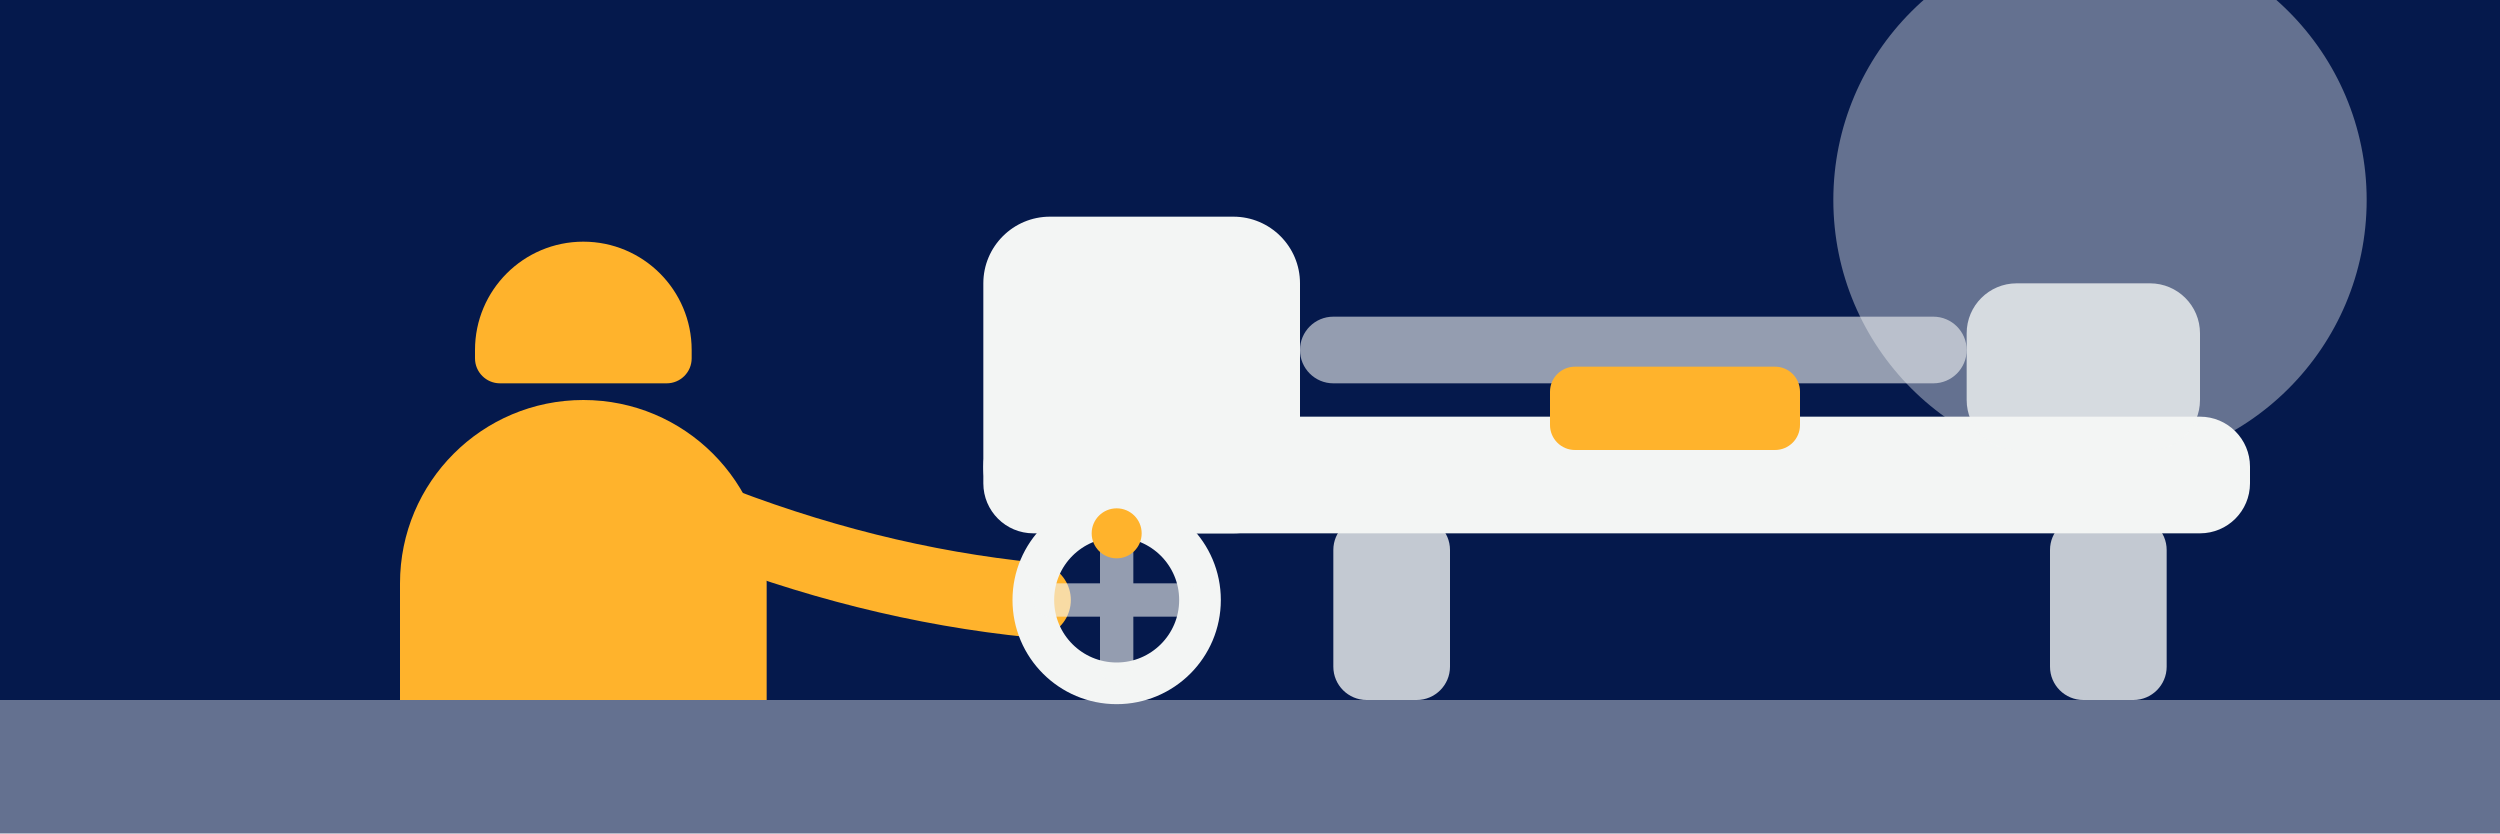
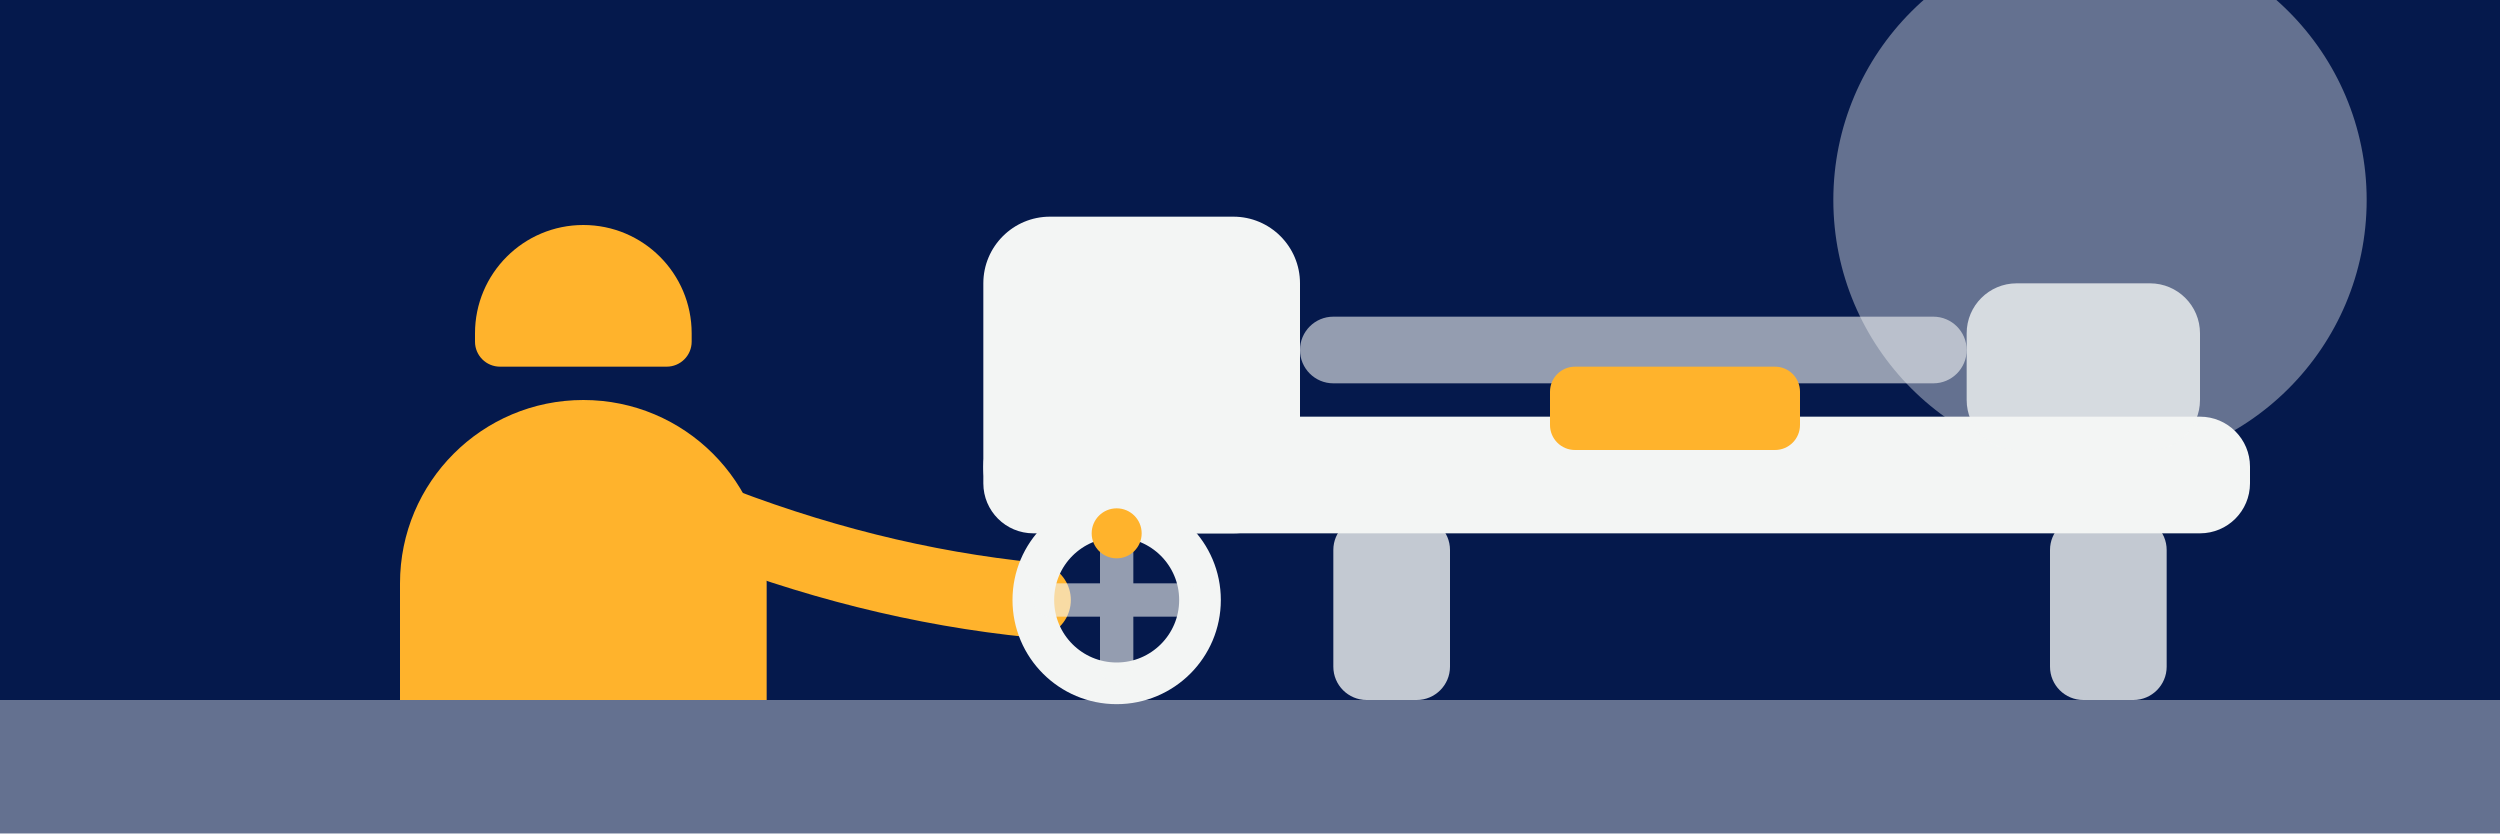
<svg xmlns="http://www.w3.org/2000/svg" viewBox="0 0 300 100" data-loop="3">
  <g data-part="scene">
    <rect x="0" y="0" width="300" height="100" fill="#05194C" />
    <circle cx="252" cy="24" r="32" fill="#F3F5F4" opacity="0.4" />
    <rect x="0" y="84" width="300" height="16" fill="#F3F5F4" opacity="0.4" />
  </g>
  <g data-part="lathe">
    <rect x="160" y="62" width="14" height="22" rx="4" fill="#F3F5F4" opacity="0.8" />
    <rect x="246" y="62" width="14" height="22" rx="4" fill="#F3F5F4" opacity="0.8" />
    <rect x="118" y="50" width="152" height="14" rx="6" fill="#F3F5F4" />
    <rect x="118" y="26" width="38" height="38" rx="8" fill="#F3F5F4" />
    <rect x="236" y="34" width="28" height="20" rx="6" fill="#F3F5F4" opacity="0.8" />
    <rect x="156" y="38" width="80" height="8" rx="4" fill="#F3F5F4" opacity="0.6" />
    <rect x="186" y="44" width="30" height="10" rx="3" fill="#FFB32C" />
  </g>
  <g data-part="figure">
    <path d="M48 84 V70 A22 22 0 0 1 92 70 V84 Z" fill="#FFB32C" />
-     <path d="M57 42 A13 13 0 0 1 83 42 V43 A3 3 0 0 1 80 46 H60 A3 3 0 0 1 57 43 Z" fill="#FFB32C" />
+     <path d="M57 40 A13 13 0 0 1 83 40 V41 A3 3 0 0 1 80 44 H60 A3 3 0 0 1 57 41 Z" fill="#FFB32C" />
  </g>
  <g data-part="arm">
    <path d="M84 62 Q104 70 124 72" stroke-width="9" fill="none" stroke="#FFB32C" stroke-linecap="round" stroke-linejoin="round" />
  </g>
  <g data-part="handwheel" data-motion="spin" data-amp="-360" data-origin="134 72">
    <circle cx="134" cy="72" r="10" stroke-width="5" fill="none" stroke="#F3F5F4" stroke-linecap="round" stroke-linejoin="round" />
    <path d="M134 64 V80 M126 72 H142" stroke-width="4" fill="none" stroke="#F3F5F4" stroke-linecap="round" stroke-linejoin="round" opacity="0.6" />
    <circle cx="134" cy="64" r="3" fill="#FFB32C" />
  </g>
</svg>
